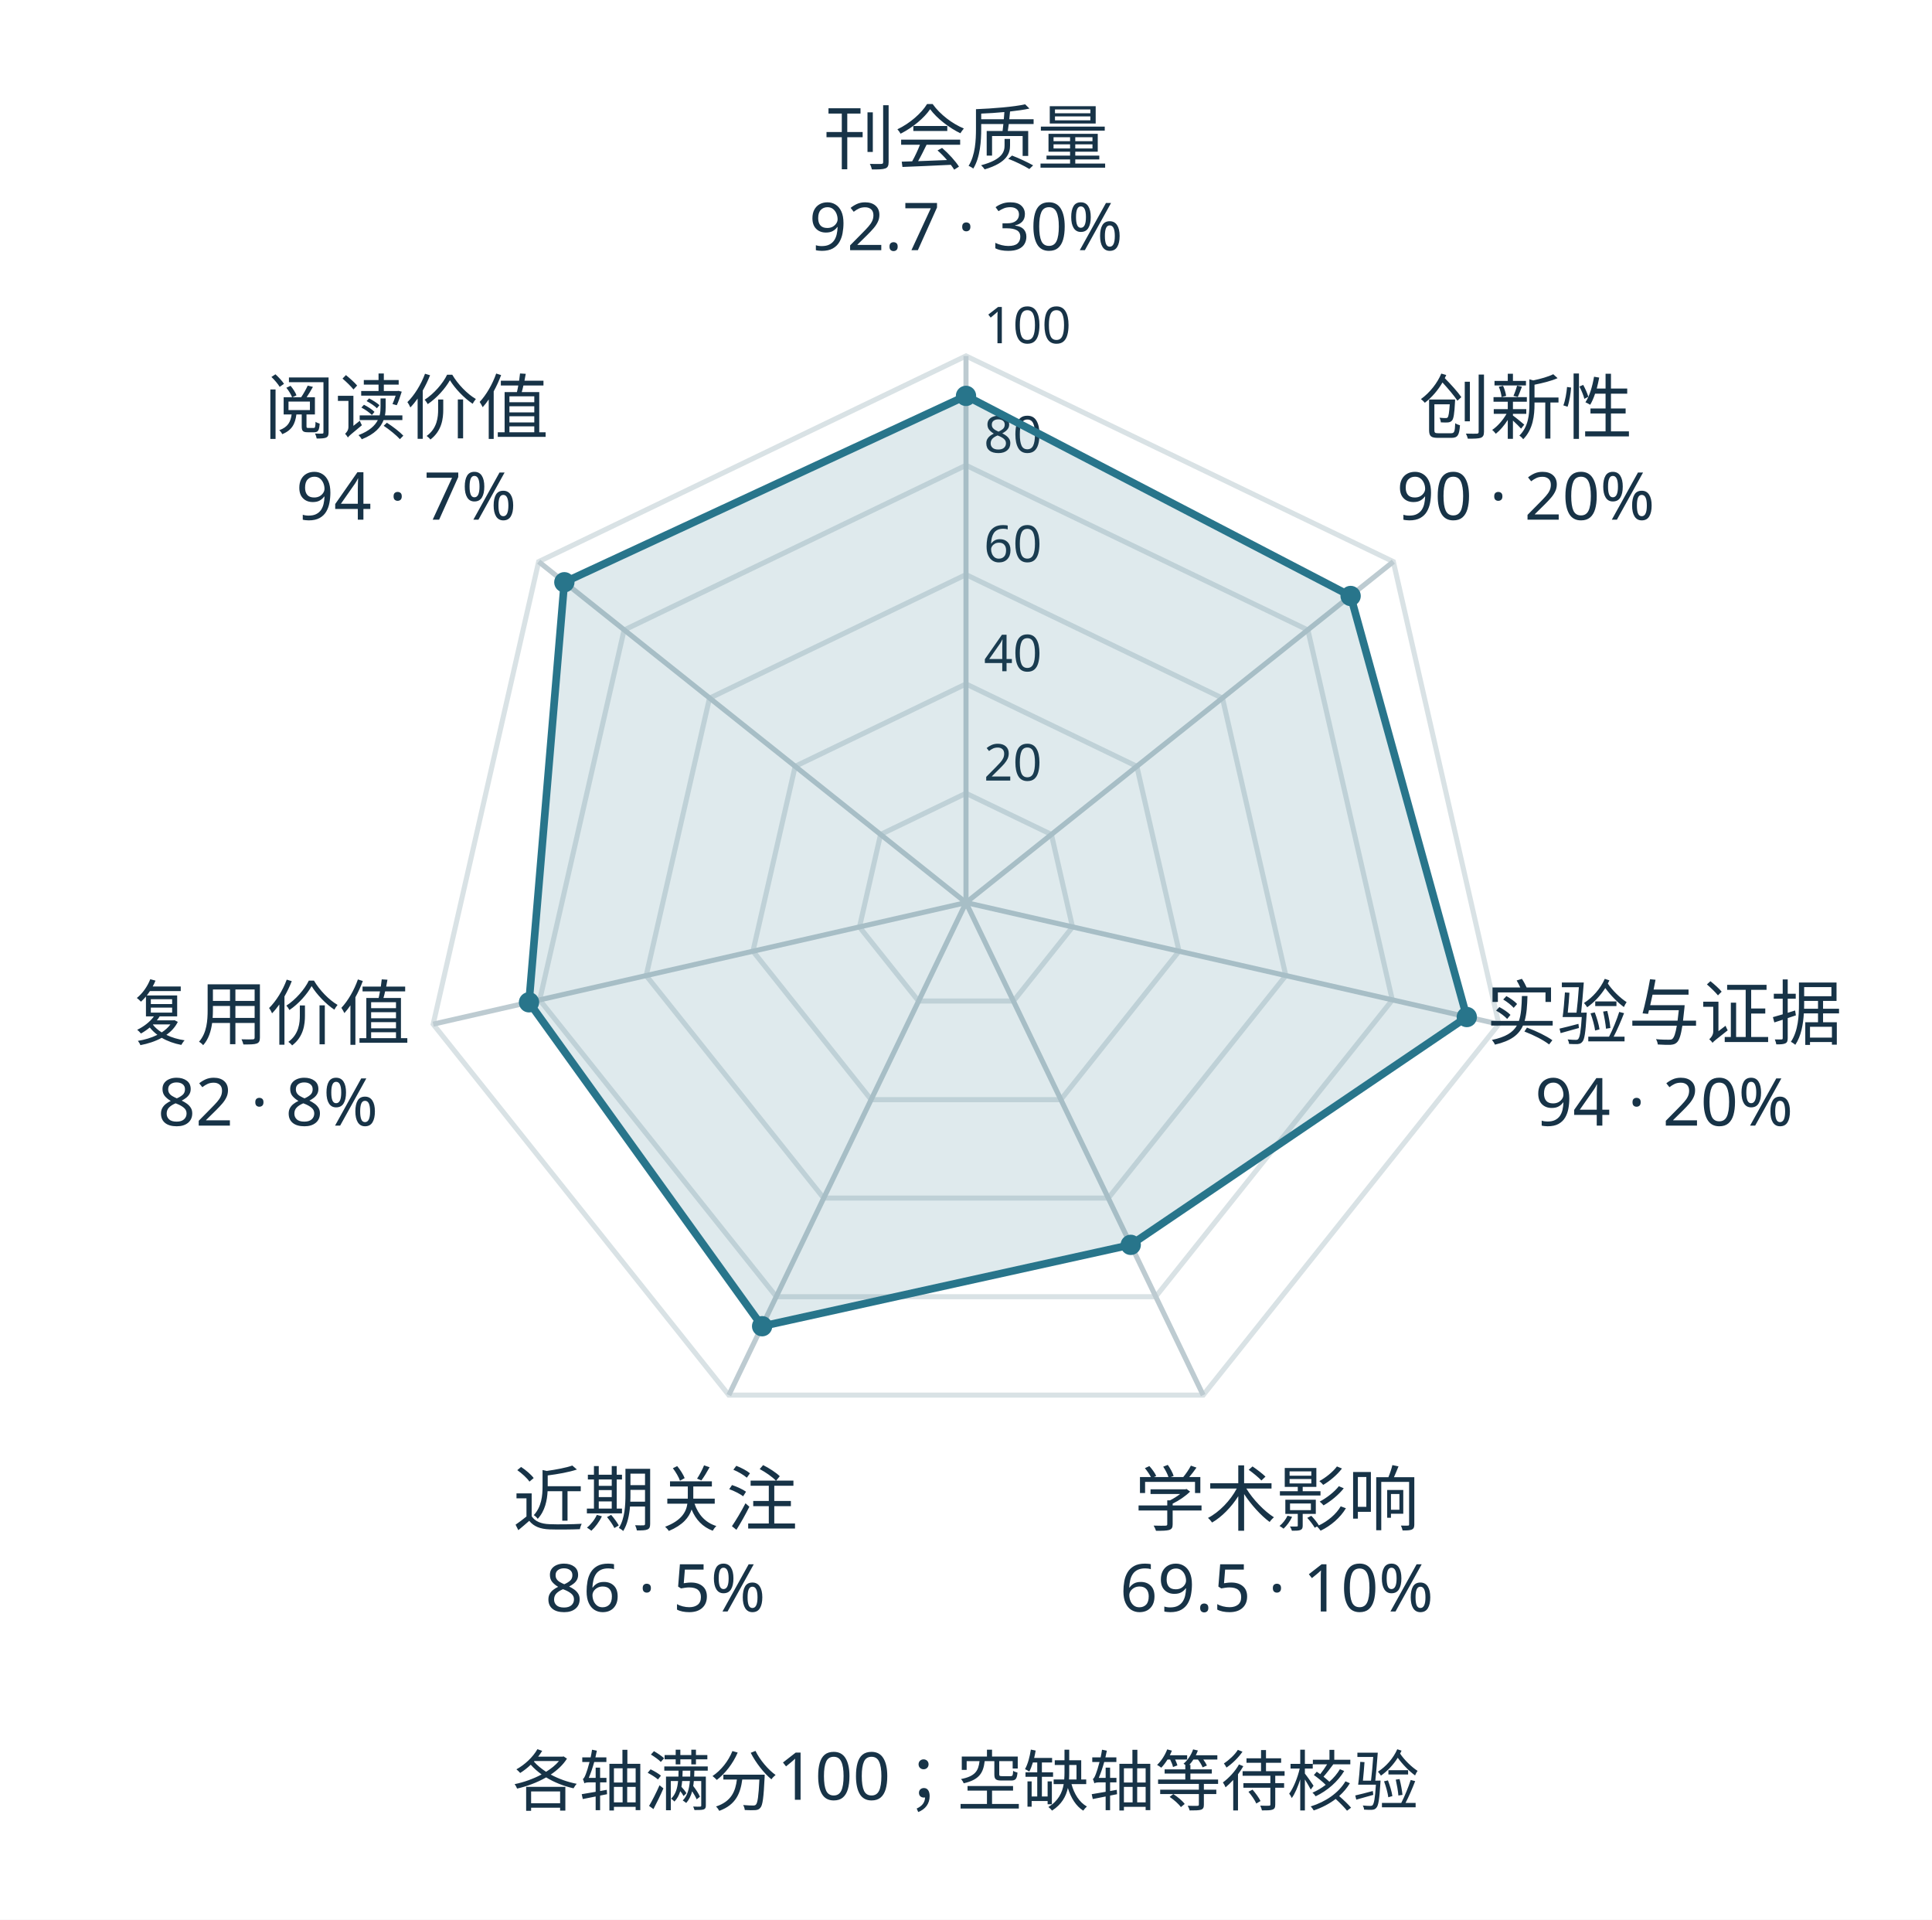
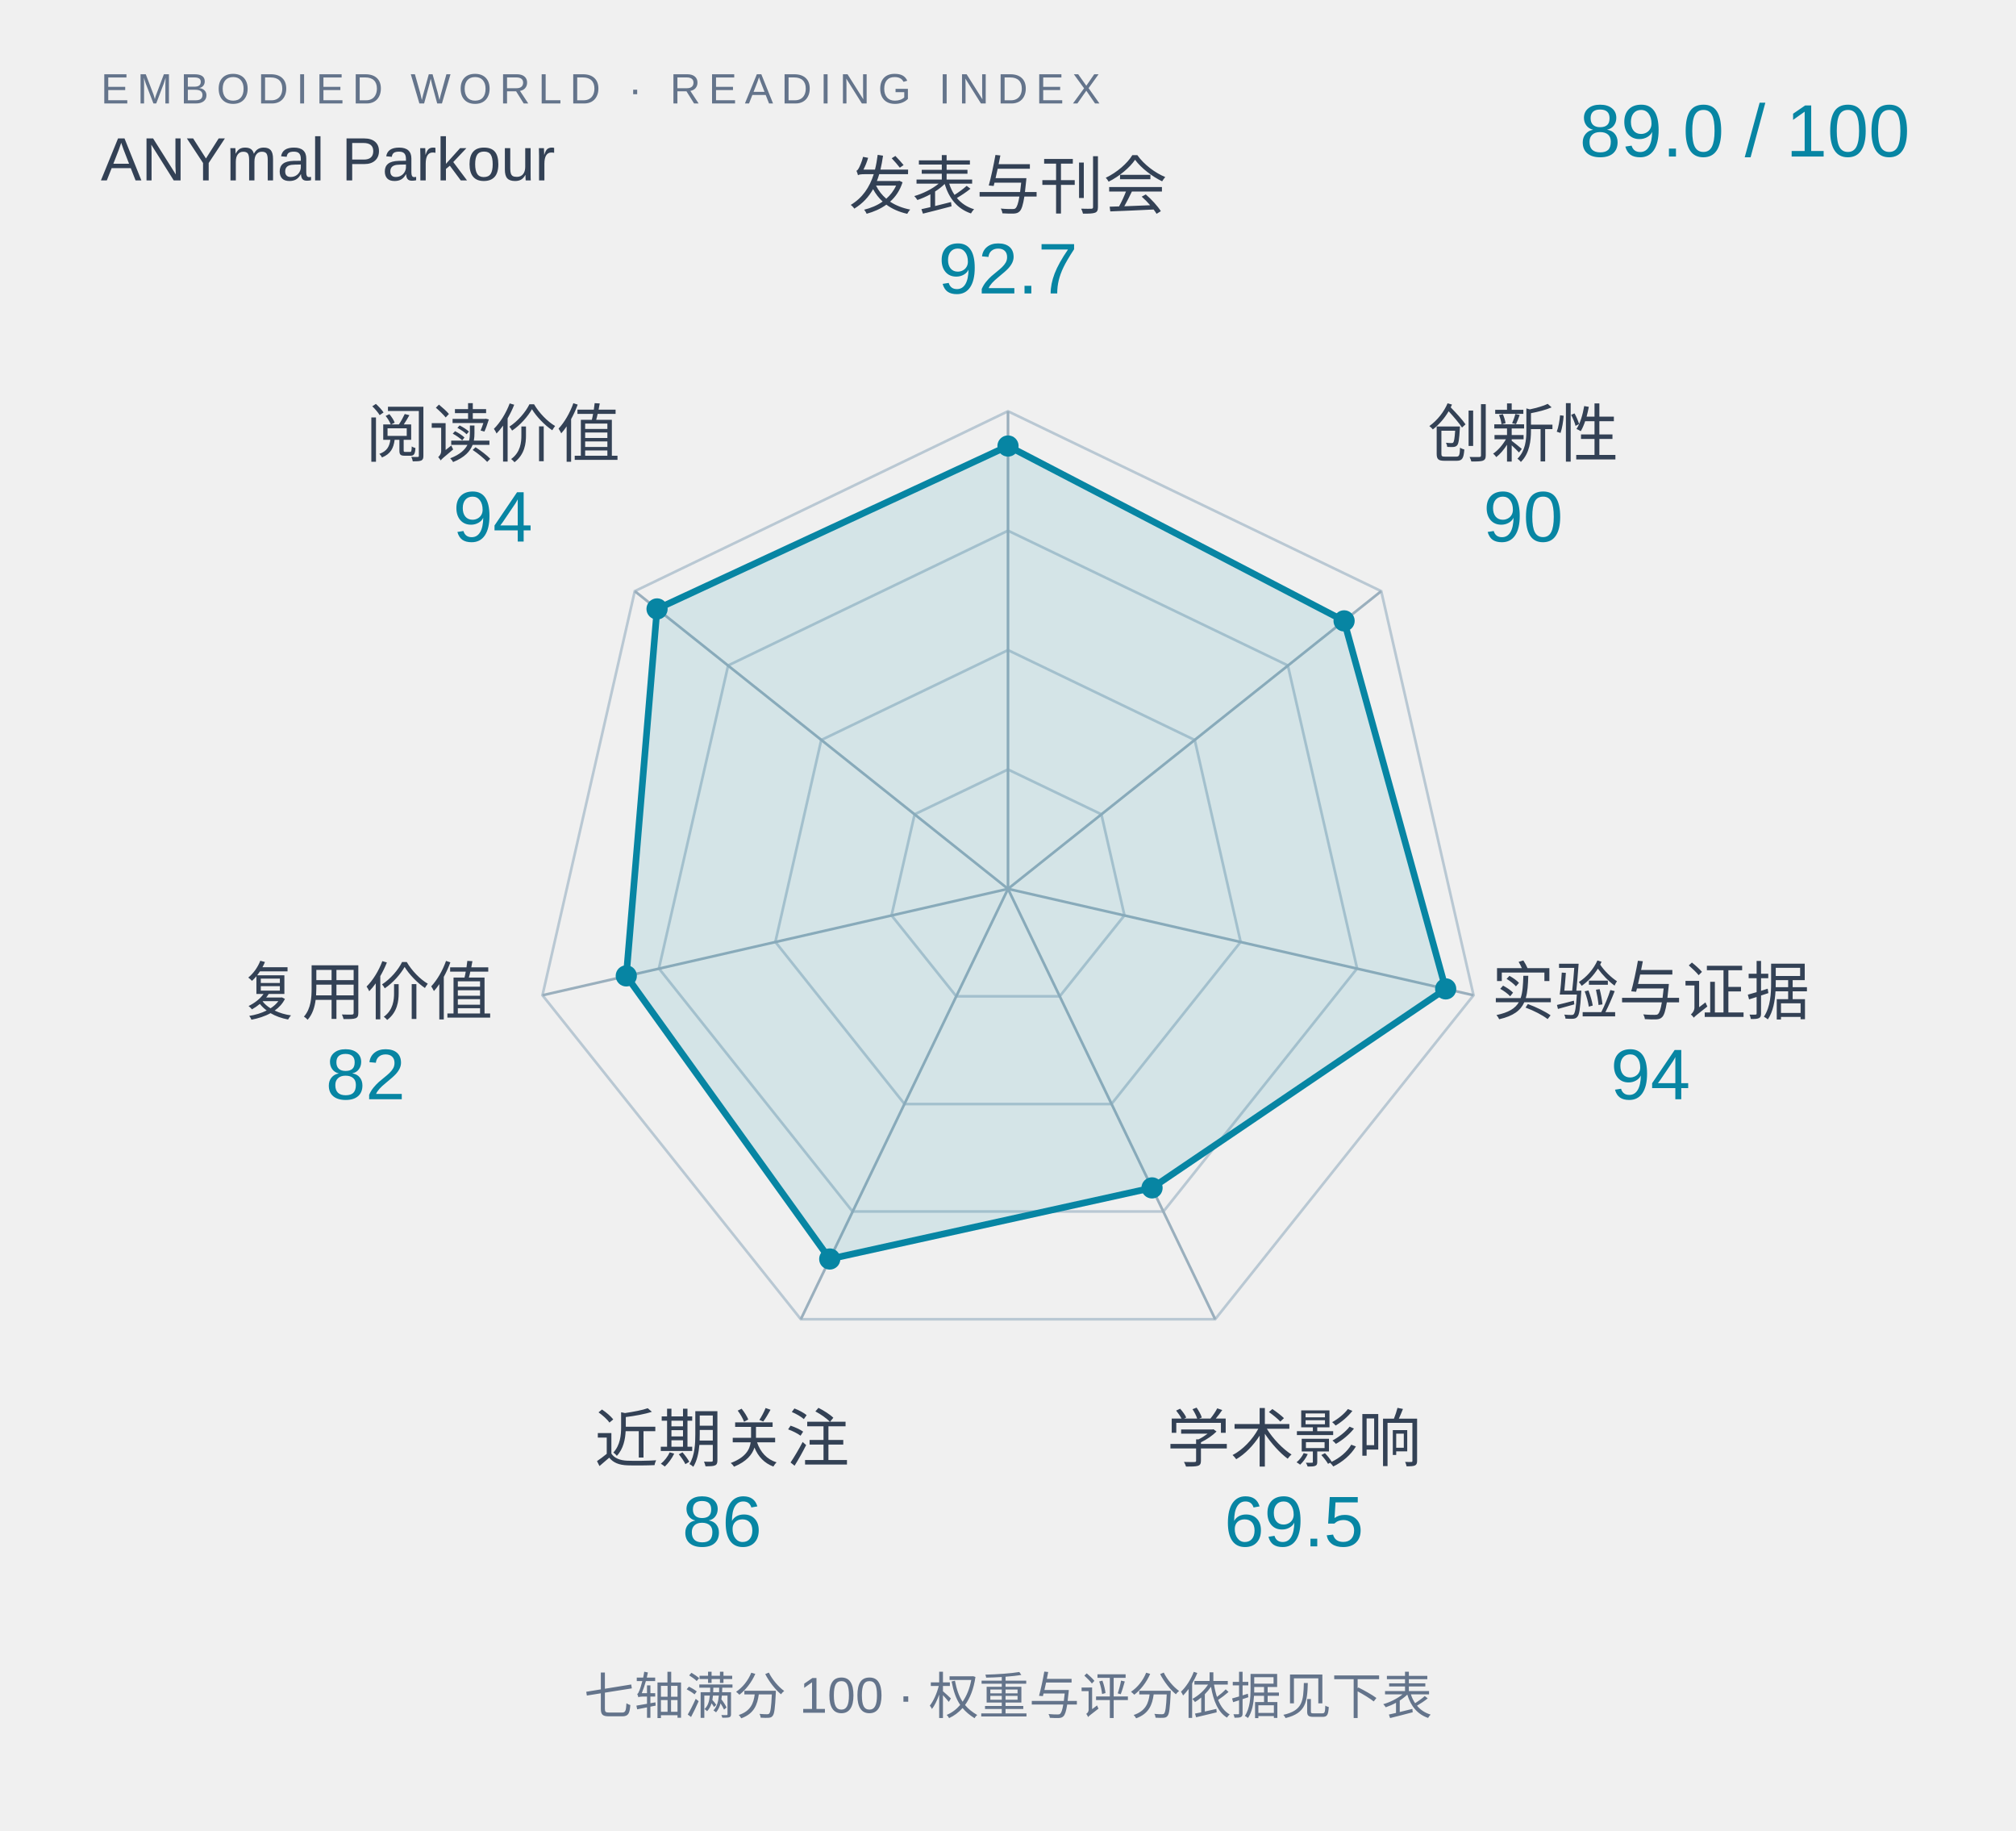
- <svg xmlns="http://www.w3.org/2000/svg" width="760" height="755" viewBox="0 0 760 755" role="img">
-   <rect width="760" height="755" fill="#fff" />
-   <g font-family="sans-serif" font-size="28" fill="#173347">
-     <polygon points="380.0,312.0 413.6,328.2 421.9,364.6 398.7,393.7 361.3,393.7 338.1,364.6 346.4,328.2" fill="none" stroke="#d9e2e5" stroke-width="2" />
-     <text x="387" y="307.0" font-size="20">20</text>
-     <polygon points="380.0,269.0 447.2,301.4 463.8,374.1 417.3,432.5 342.7,432.5 296.2,374.1 312.8,301.4" fill="none" stroke="#d9e2e5" stroke-width="2" />
-     <text x="387" y="264.0" font-size="20">40</text>
-     <polygon points="380.0,226.0 480.9,274.6 505.8,383.7 436.0,471.2 324.0,471.2 254.2,383.7 279.1,274.6" fill="none" stroke="#d9e2e5" stroke-width="2" />
-     <text x="387" y="221.0" font-size="20">60</text>
-     <polygon points="380.0,183.0 514.5,247.8 547.7,393.3 454.6,510.0 305.4,510.0 212.3,393.3 245.5,247.8" fill="none" stroke="#d9e2e5" stroke-width="2" />
-     <text x="387" y="178.0" font-size="20">80</text>
-     <polygon points="380.0,140.0 548.1,220.9 589.6,402.8 473.3,548.7 286.7,548.7 170.4,402.8 211.9,220.9" fill="none" stroke="#d9e2e5" stroke-width="2" />
-     <text x="387" y="135.0" font-size="20">100</text>
-     <line x1="380" y1="355" x2="380.0" y2="140.0" stroke="#bdcbd1" stroke-width="2" />
-     <text x="380.0" y="64.4" text-anchor="middle">刊会质量</text>
-     <text x="380.0" y="98.4" font-size="26" text-anchor="middle">92.7 · 30%</text>
-     <line x1="380" y1="355" x2="548.1" y2="220.9" stroke="#bdcbd1" stroke-width="2" />
-     <text x="600.2" y="170.4" text-anchor="middle">创新性</text>
-     <text x="600.2" y="204.4" font-size="26" text-anchor="middle">90 · 20%</text>
-     <line x1="380" y1="355" x2="589.6" y2="402.8" stroke="#bdcbd1" stroke-width="2" />
-     <text x="654.6" y="408.7" text-anchor="middle">实验与证据</text>
-     <text x="654.6" y="442.7" font-size="26" text-anchor="middle">94 · 20%</text>
-     <line x1="380" y1="355" x2="473.3" y2="548.7" stroke="#bdcbd1" stroke-width="2" />
-     <text x="502.2" y="599.8" text-anchor="middle">学术影响</text>
-     <text x="502.2" y="633.8" font-size="26" text-anchor="middle">69.5 · 10%</text>
-     <line x1="380" y1="355" x2="286.7" y2="548.7" stroke="#bdcbd1" stroke-width="2" />
-     <text x="257.8" y="599.8" text-anchor="middle">近期关注</text>
-     <text x="257.8" y="633.8" font-size="26" text-anchor="middle">86 · 5%</text>
-     <line x1="380" y1="355" x2="170.4" y2="402.8" stroke="#bdcbd1" stroke-width="2" />
-     <text x="105.4" y="408.7" text-anchor="middle">复用价值</text>
-     <text x="105.4" y="442.7" font-size="26" text-anchor="middle">82 · 8%</text>
-     <line x1="380" y1="355" x2="211.9" y2="220.9" stroke="#bdcbd1" stroke-width="2" />
-     <text x="159.8" y="170.4" text-anchor="middle">阅读价值</text>
-     <text x="159.8" y="204.4" font-size="26" text-anchor="middle">94 · 7%</text>
-     <polygon points="380.0,155.7 531.3,234.4 577.0,400.0 444.8,489.6 299.8,521.6 208.1,394.2 222.0,229.0" fill="#28758b" fill-opacity=".15" stroke="#28758b" stroke-width="3" />
-     <circle cx="380.0" cy="155.7" r="4" fill="#28758b" />
-     <circle cx="531.3" cy="234.4" r="4" fill="#28758b" />
-     <circle cx="577.0" cy="400.0" r="4" fill="#28758b" />
-     <circle cx="444.8" cy="489.6" r="4" fill="#28758b" />
-     <circle cx="299.8" cy="521.6" r="4" fill="#28758b" />
-     <circle cx="208.1" cy="394.2" r="4" fill="#28758b" />
-     <circle cx="222.0" cy="229.0" r="4" fill="#28758b" />
-     <text x="380" y="710" font-size="26" text-anchor="middle">各轴满分100；空缺轴等待核验</text>
+ <svg xmlns="http://www.w3.org/2000/svg" width="760" height="690" viewBox="0 0 760 690" role="img">
+   <g font-family="Arial, PingFang SC, sans-serif" fill="#334155">
+     <text x="38" y="39" font-size="16" letter-spacing="3" fill="#64748b">EMBODIED WORLD · READING INDEX</text>
+     <text x="38" y="68" font-size="23">ANYmal Parkour</text>
+     <text x="720" y="59" font-size="28" text-anchor="end" fill="#0785a3">89.0 / 100</text>
+     <polygon points="380.0,290.0 415.2,306.9 423.9,345.0 399.5,375.5 360.5,375.5 336.1,345.0 344.8,306.9" fill="none" stroke="#b9c8d3" stroke-width="1" />
+     <polygon points="380.0,245.0 450.4,278.9 467.7,355.0 419.0,416.1 341.0,416.1 292.3,355.0 309.6,278.9" fill="none" stroke="#b9c8d3" stroke-width="1" />
+     <polygon points="380.0,200.0 485.5,250.8 511.6,365.0 438.6,456.6 321.4,456.6 248.4,365.0 274.5,250.8" fill="none" stroke="#b9c8d3" stroke-width="1" />
+     <polygon points="380.0,155.0 520.7,222.8 555.5,375.1 458.1,497.2 301.9,497.2 204.5,375.1 239.3,222.8" fill="none" stroke="#b9c8d3" stroke-width="1" />
+     <line x1="380" y1="335" x2="380.0" y2="155.0" stroke="#9aafbd" stroke-width="1" />
+     <line x1="380" y1="335" x2="520.7" y2="222.8" stroke="#9aafbd" stroke-width="1" />
+     <line x1="380" y1="335" x2="555.5" y2="375.1" stroke="#9aafbd" stroke-width="1" />
+     <line x1="380" y1="335" x2="458.1" y2="497.2" stroke="#9aafbd" stroke-width="1" />
+     <line x1="380" y1="335" x2="301.9" y2="497.2" stroke="#9aafbd" stroke-width="1" />
+     <line x1="380" y1="335" x2="204.5" y2="375.1" stroke="#9aafbd" stroke-width="1" />
+     <line x1="380" y1="335" x2="239.3" y2="222.8" stroke="#9aafbd" stroke-width="1" />
+     <polygon points="380.0,168.1 506.7,234.0 545.0,372.7 434.3,447.7 312.8,474.5 236.1,367.8 247.7,229.5" fill="#0785a3" fill-opacity=".12" stroke="#0785a3" stroke-width="2.5" stroke-linejoin="round" />
+     <text x="380.0" y="78.6" font-size="24" text-anchor="middle">发表与刊会</text>
+     <text x="380.0" y="110.6" font-size="27" fill="#0785a3" text-anchor="middle">92.7</text>
+     <circle cx="380.0" cy="168.1" r="4" fill="#0785a3" />
+     <text x="574.2" y="172.1" font-size="24" text-anchor="middle">创新性</text>
+     <text x="574.2" y="204.1" font-size="27" fill="#0785a3" text-anchor="middle">90</text>
+     <circle cx="506.7" cy="234.0" r="4" fill="#0785a3" />
+     <text x="622.2" y="382.3" font-size="24" text-anchor="middle">实验与证据</text>
+     <text x="622.2" y="414.3" font-size="27" fill="#0785a3" text-anchor="middle">94</text>
+     <circle cx="545.0" cy="372.7" r="4" fill="#0785a3" />
+     <text x="487.8" y="550.8" font-size="24" text-anchor="middle">学术影响</text>
+     <text x="487.8" y="582.8" font-size="27" fill="#0785a3" text-anchor="middle">69.5</text>
+     <circle cx="434.3" cy="447.7" r="4" fill="#0785a3" />
+     <text x="272.2" y="550.8" font-size="24" text-anchor="middle">近期关注</text>
+     <text x="272.2" y="582.8" font-size="27" fill="#0785a3" text-anchor="middle">86</text>
+     <circle cx="312.8" cy="474.5" r="4" fill="#0785a3" />
+     <text x="137.8" y="382.3" font-size="24" text-anchor="middle">复用价值</text>
+     <text x="137.8" y="414.3" font-size="27" fill="#0785a3" text-anchor="middle">82</text>
+     <circle cx="236.1" cy="367.8" r="4" fill="#0785a3" />
+     <text x="185.8" y="172.1" font-size="24" text-anchor="middle">阅读价值</text>
+     <text x="185.8" y="204.1" font-size="27" fill="#0785a3" text-anchor="middle">94</text>
+     <circle cx="247.7" cy="229.5" r="4" fill="#0785a3" />
+     <text x="380" y="646" font-size="19" text-anchor="middle" fill="#64748b">七轴满分 100 · 权重与评分依据见下表</text>
  </g>
</svg>
